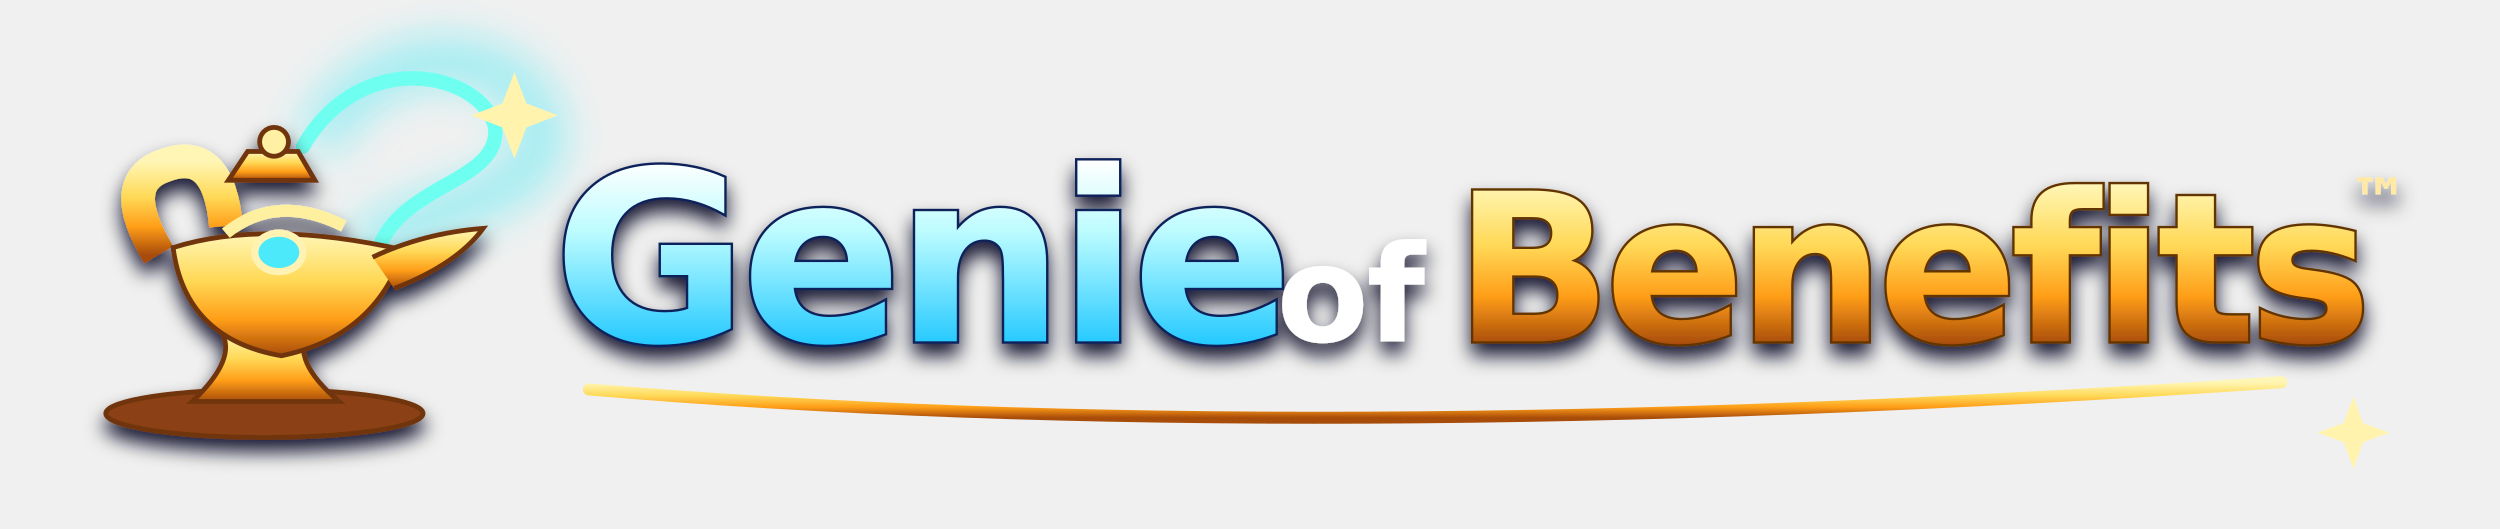
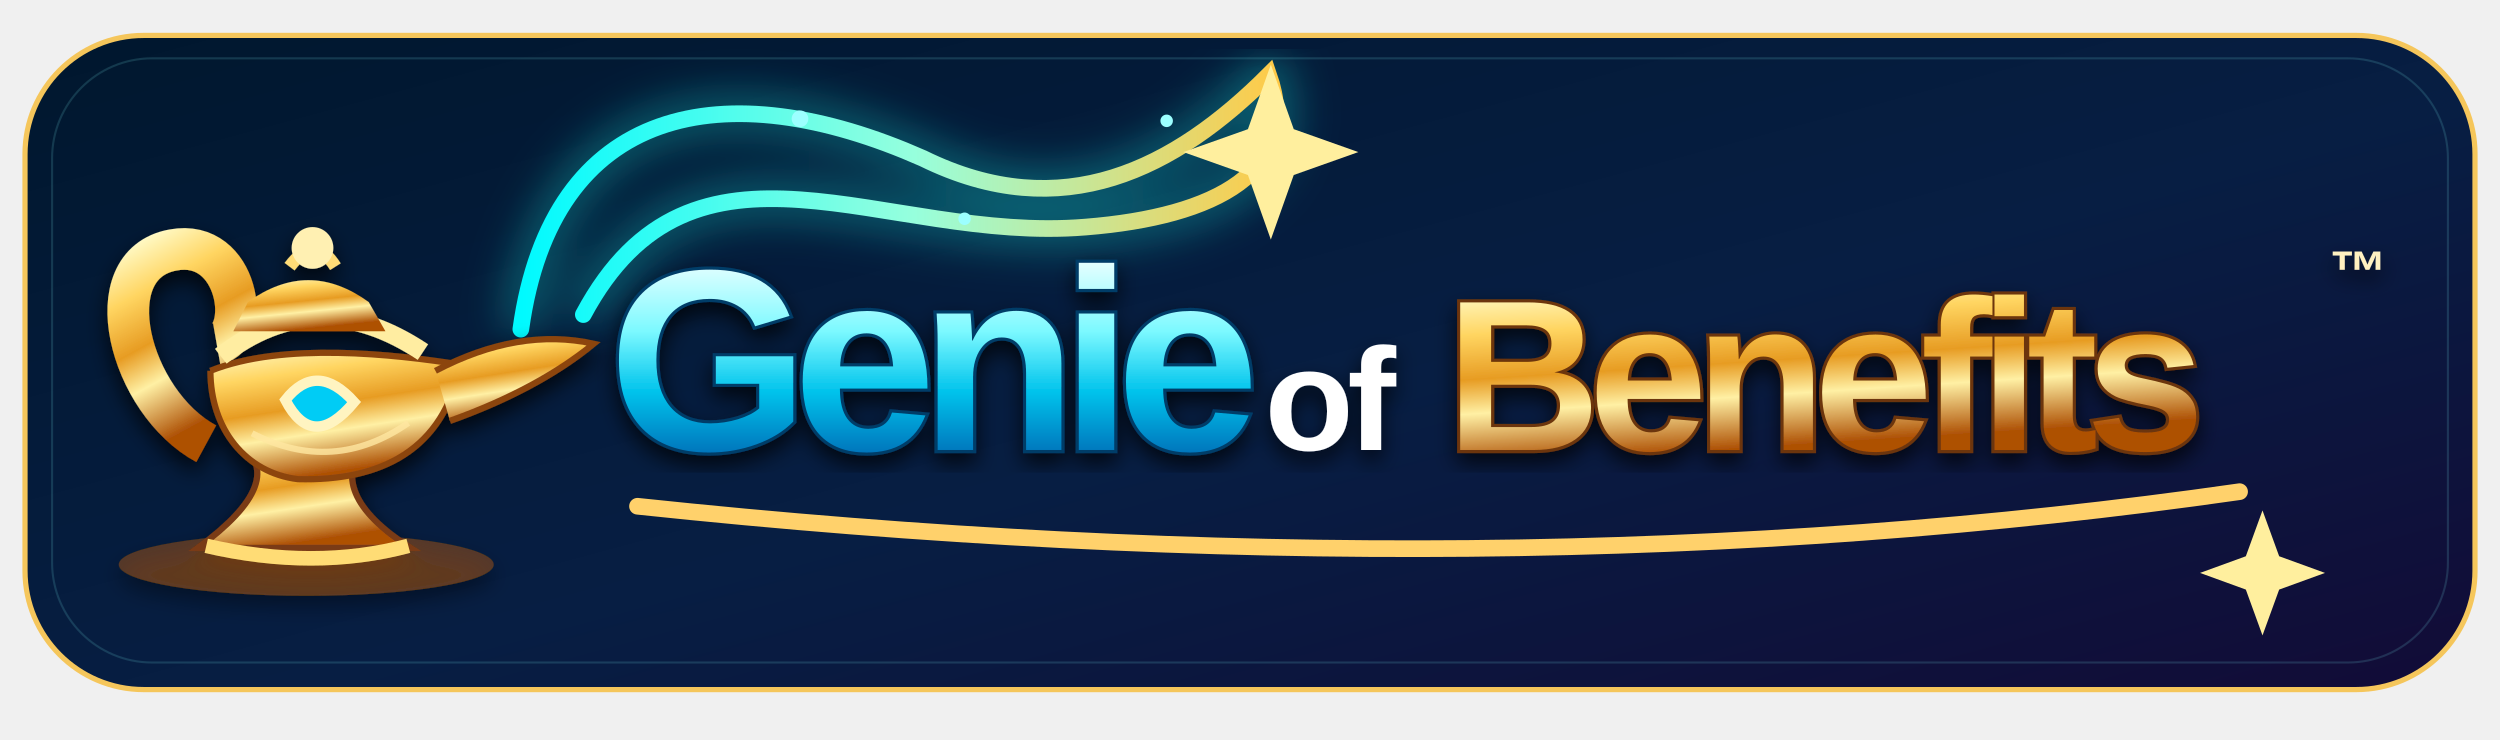
- <svg xmlns="http://www.w3.org/2000/svg" viewBox="0 0 1040 220" role="img" aria-labelledby="title desc">
+ <svg xmlns="http://www.w3.org/2000/svg" viewBox="0 0 1200 355" role="img" aria-label="Genie of Benefits premium gold and turquoise logo">
  <defs>
-     <linearGradient id="bg" x2="1" y2="1">
-       <stop stop-color="#071530" />
-       <stop offset=".55" stop-color="#102352" />
-       <stop offset="1" stop-color="#250d5c" />
+     <linearGradient id="navy" x2="1" y2="1">
+       <stop stop-color="#00172e" />
+       <stop offset=".55" stop-color="#071e43" />
+       <stop offset="1" stop-color="#120b37" />
    </linearGradient>
-     <linearGradient id="gold" x2="0" y2="1">
-       <stop stop-color="#fff6b5" />
-       <stop offset=".38" stop-color="#ffd957" />
-       <stop offset=".7" stop-color="#ff9e18" />
-       <stop offset="1" stop-color="#a84c0a" />
+     <linearGradient id="gold" x2=".3" y2="1">
+       <stop stop-color="#fff8c1" />
+       <stop offset=".24" stop-color="#ffd561" />
+       <stop offset=".5" stop-color="#e79c23" />
+       <stop offset=".7" stop-color="#fff0a4" />
+       <stop offset="1" stop-color="#ae5105" />
    </linearGradient>
-     <linearGradient id="blue" x2="0" y2="1">
-       <stop stop-color="#fff" />
-       <stop offset=".38" stop-color="#bdfcff" />
-       <stop offset="1" stop-color="#24c9ff" />
+     <linearGradient id="cyan" x2="0" y2="1">
+       <stop stop-color="#e4ffff" />
+       <stop offset=".36" stop-color="#7cf9ff" />
+       <stop offset=".68" stop-color="#00c3ec" />
+       <stop offset="1" stop-color="#0076bc" />
    </linearGradient>
-     <filter id="glow" x="-30%" y="-40%" width="160%" height="180%">
-       <feGaussianBlur stdDeviation="9" />
+     <linearGradient id="trail">
+       <stop stop-color="#00faff" />
+       <stop offset=".52" stop-color="#96ffdd" />
+       <stop offset="1" stop-color="#ffca48" />
+     </linearGradient>
+     <filter id="sh">
+       <feDropShadow dx="0" dy="5" stdDeviation="5" flood-color="#000" flood-opacity=".75" />
    </filter>
-     <filter id="shadow" x="-20%" y="-30%" width="150%" height="170%">
-       <feDropShadow dx="0" dy="5" stdDeviation="4" flood-color="#01051b" flood-opacity=".9" />
+     <filter id="gl">
+       <feGaussianBlur stdDeviation="10" />
    </filter>
  </defs>
-   <path d="M132 60 C154 12 219 18 225 53 C230 86 165 85 151 106" fill="none" stroke="#15e9f8" stroke-width="16" opacity=".45" filter="url(#glow)" />
-   <path d="M126 61 C151 18 201 31 206 53 C208 75 171 76 159 100" fill="none" stroke="#6ffff0" stroke-width="6" stroke-linecap="round" />
-   <g transform="translate(17 29)" filter="url(#shadow)" stroke="#70360e" stroke-width="2">
-     <ellipse cx="93" cy="143" rx="66" ry="10" fill="#8c3f12" />
-     <path d="M63 138 Q82 120 75 109 H111 Q104 121 124 138Z" fill="url(#gold)" />
-     <path d="M49 77 Q31 47 51 40 Q74 31 77 65" fill="none" stroke="url(#gold)" stroke-width="14" />
-     <path d="M55 74 Q93 62 151 75 Q139 111 100 119 Q60 112 55 74Z" fill="url(#gold)" />
-     <path d="M138 78 Q159 68 184 66 Q173 81 147 91" fill="url(#gold)" />
-     <path d="M77 68 Q98 51 126 65" fill="none" stroke="#fff0a0" stroke-width="5" />
-     <ellipse cx="99" cy="76" rx="10" ry="8" fill="#4ce9fa" stroke="#fff2b2" stroke-width="3" />
-     <path d="M78 46 H114 L107 34 H86Z" fill="url(#gold)" />
-     <circle cx="97" cy="30" r="6" fill="#fff0a3" />
+   <rect x="12" y="17" width="1176" height="314" rx="57" fill="url(#navy)" stroke="#f5c65b" stroke-width="2.5" />
+   <rect x="25" y="28" width="1150" height="290" rx="48" fill="none" stroke="#7df8f5" opacity=".15" />
+   <path d="M250 158 C265 50 348 34 443 76 C510 109 564 81 609 36 C625 82 584 104 521 109 C424 117 333 52 280 151" fill="none" stroke="#19fff1" stroke-width="19" opacity=".3" filter="url(#gl)" />
+   <path d="M250 158 C265 50 348 34 443 76 C510 109 564 81 609 36 C625 82 584 104 521 109 C424 117 333 52 280 151" fill="none" stroke="url(#trail)" stroke-width="8" stroke-linecap="round" />
+   <g filter="url(#sh)" transform="translate(35 62)">
+     <ellipse cx="112" cy="209" rx="90" ry="15" fill="#a0520b" opacity=".5" />
+     <path d="M60 201 Q105 168 79 150 L141 150 Q120 174 162 201 Z" fill="url(#gold)" stroke="#7a3a13" stroke-width="3" />
+     <path d="M64 151 C27 131 10 65 48 58 C80 52 86 100 69 103" fill="none" stroke="url(#gold)" stroke-width="20" />
+     <path d="M66 116 C101 102 154 108 186 113 C178 154 148 169 108 168 C83 165 66 144 66 116" fill="url(#gold)" stroke="#8c450f" stroke-width="3" />
+     <path d="M174 116 Q214 95 250 103 Q223 125 181 140" fill="url(#gold)" stroke="#8c450f" stroke-width="3" />
+     <path d="M71 109 Q117 73 168 107" fill="none" stroke="#ffeda1" stroke-width="9" />
+     <path d="M84 83 Q113 62 142 83 L150 97 H77 Z" fill="url(#gold)" />
+     <path d="M104 66 Q116 50 126 66" fill="none" stroke="#ffdc77" stroke-width="6" />
+     <circle cx="115" cy="57" r="10" fill="#fff0b2" />
+     <path d="M102 130 Q117 111 135 131 Q115 155 102 130Z" fill="#02ccf5" stroke="#fff4c1" stroke-width="5" />
+     <path d="M86 146 Q125 166 161 141" stroke="#ffe7a1" stroke-width="3" opacity=".8" fill="none" />
+     <path d="M64 200 Q116 212 161 200" fill="none" stroke="#ffdc75" stroke-width="7" />
  </g>
-   <g font-family="DejaVu Sans,Arial,sans-serif" font-weight="900" filter="url(#shadow)" letter-spacing="-3">
-     <text x="230" y="142" font-size="99" fill="url(#blue)" stroke="#10215a" stroke-width="2" paint-order="stroke">Genie</text>
-     <text x="531" y="142" font-size="56" fill="#ffffff" letter-spacing="-1">of</text>
-     <text x="605" y="142" font-size="86" fill="url(#gold)" stroke="#623500" stroke-width="2" paint-order="stroke">Benefits</text>
-     <text x="977" y="92" font-size="25" fill="#ffe9a3" letter-spacing="0">™</text>
+   <g font-family="Arial,Helvetica,sans-serif" font-weight="900" filter="url(#sh)">
+     <text x="292" y="216" font-size="124" letter-spacing="-8" stroke="#033c68" stroke-width="3" paint-order="stroke" fill="url(#cyan)">Genie</text>
+     <text x="607" y="216" font-size="70" fill="#fff" letter-spacing="-3">of</text>
+     <text x="694" y="216" font-size="103" letter-spacing="-6" stroke="#6c3509" stroke-width="3" paint-order="stroke" fill="url(#gold)">Benefits</text>
+     <text x="1118" y="140" font-size="28" fill="#fff1c1">™</text>
  </g>
-   <path d="M245 162 Q540 187 949 159" fill="none" stroke="url(#gold)" stroke-width="5" stroke-linecap="round" />
-   <g fill="#fff3ae">
-     <path d="M214 30 l5 13 13 5 -13 5 -5 13 -5 -13 -13 -5 13 -5Z" />
-     <path d="M979 165 l4 11 11 4 -11 4 -4 11 -4 -11 -11 -4 11 -4Z" />
+   <path d="M306 243 Q720 287 1075 236" stroke="#ffd16b" stroke-width="8" fill="none" stroke-linecap="round" />
+   <path d="M610 31l11 31 31 11-31 11-11 31-11-31-31-11 31-11Z M1086 245l8 22 22 8-22 8-8 22-8-22-22-8 22-8Z" fill="#ffef9e" />
+   <g fill="#9cffff">
+     <circle cx="384" cy="57" r="4" />
+     <circle cx="463" cy="105" r="3" />
+     <circle cx="560" cy="58" r="3" />
  </g>
</svg>
